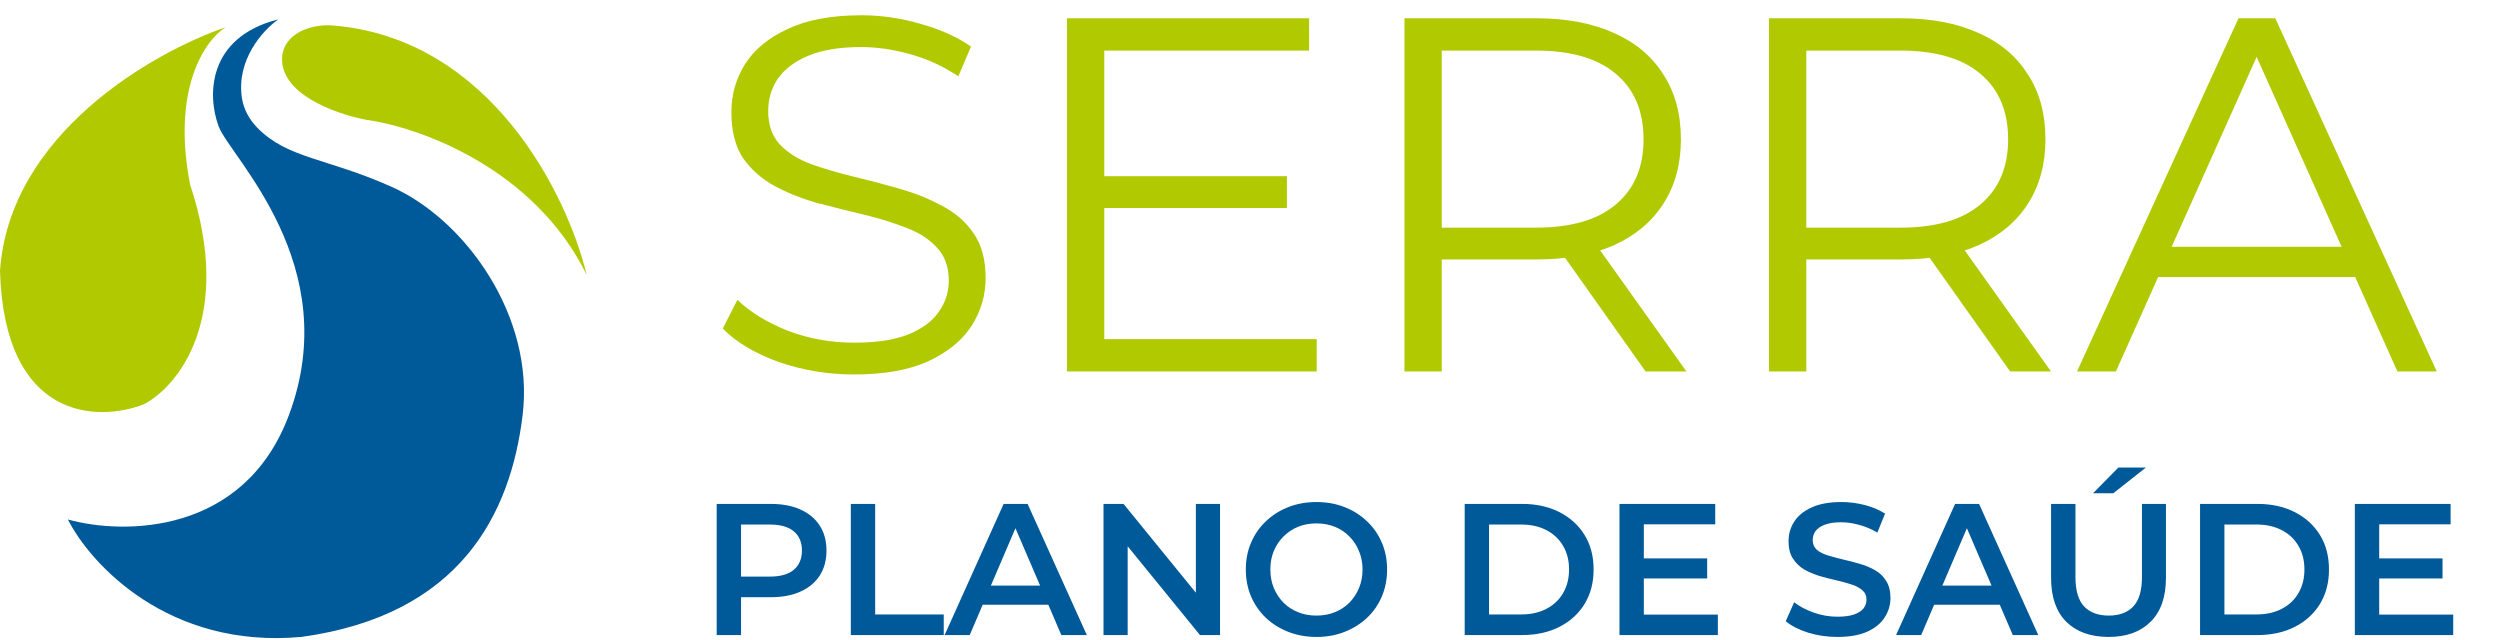
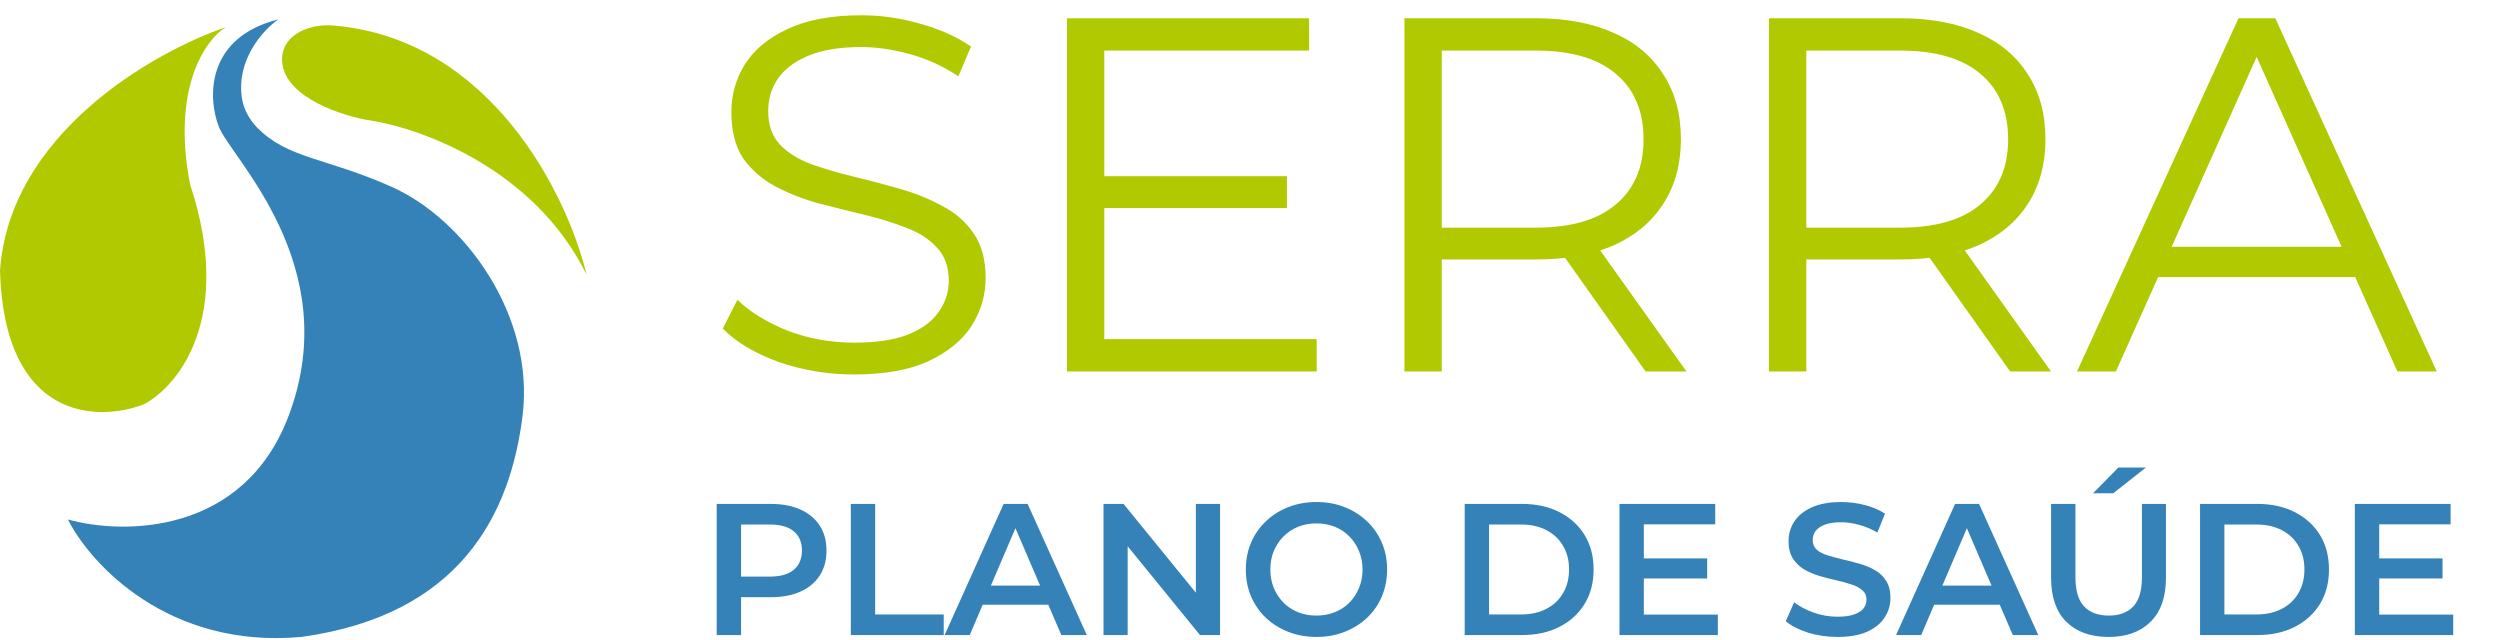
<svg xmlns="http://www.w3.org/2000/svg" width="129" height="33" viewBox="0 0 129 33" fill="none">
  <path d="M44.064 19.322C42.71 19.322 41.409 19.105 40.159 18.672C38.927 18.22 37.973 17.648 37.296 16.953L38.051 15.47C38.693 16.095 39.552 16.624 40.628 17.058C41.721 17.474 42.867 17.682 44.064 17.682C45.209 17.682 46.138 17.544 46.849 17.266C47.578 16.971 48.108 16.58 48.437 16.095C48.784 15.609 48.958 15.071 48.958 14.481C48.958 13.769 48.75 13.196 48.333 12.762C47.934 12.329 47.405 11.99 46.745 11.747C46.086 11.487 45.357 11.261 44.559 11.07C43.76 10.88 42.962 10.68 42.164 10.472C41.365 10.246 40.628 9.951 39.951 9.587C39.292 9.222 38.754 8.745 38.337 8.155C37.938 7.548 37.739 6.758 37.739 5.786C37.739 4.884 37.973 4.059 38.441 3.313C38.927 2.55 39.665 1.942 40.654 1.491C41.643 1.023 42.91 0.788 44.455 0.788C45.478 0.788 46.494 0.936 47.5 1.231C48.507 1.508 49.374 1.899 50.103 2.402L49.452 3.938C48.672 3.417 47.839 3.036 46.953 2.793C46.086 2.55 45.244 2.428 44.428 2.428C43.335 2.428 42.433 2.576 41.721 2.871C41.01 3.166 40.48 3.565 40.133 4.068C39.804 4.554 39.639 5.109 39.639 5.734C39.639 6.446 39.838 7.018 40.237 7.452C40.654 7.886 41.192 8.224 41.851 8.467C42.528 8.71 43.266 8.927 44.064 9.118C44.862 9.309 45.652 9.517 46.433 9.743C47.231 9.969 47.96 10.264 48.619 10.628C49.296 10.975 49.834 11.444 50.233 12.034C50.65 12.624 50.858 13.396 50.858 14.35C50.858 15.236 50.615 16.06 50.129 16.823C49.643 17.57 48.897 18.177 47.891 18.645C46.901 19.097 45.626 19.322 44.064 19.322ZM56.773 9.092H66.405V10.732H56.773V9.092ZM56.981 17.5H67.941V19.166H55.055V0.944H67.55V2.61H56.981V17.5ZM72.469 19.166V0.944H79.289C80.833 0.944 82.161 1.196 83.271 1.699C84.382 2.185 85.232 2.897 85.822 3.834C86.43 4.754 86.734 5.873 86.734 7.192C86.734 8.476 86.43 9.587 85.822 10.524C85.232 11.444 84.382 12.155 83.271 12.658C82.161 13.144 80.833 13.387 79.289 13.387H73.536L74.395 12.502V19.166H72.469ZM84.911 19.166L80.226 12.554H82.308L87.02 19.166H84.911ZM74.395 12.658L73.536 11.747H79.237C81.059 11.747 82.438 11.348 83.376 10.55C84.33 9.752 84.807 8.632 84.807 7.192C84.807 5.734 84.33 4.606 83.376 3.808C82.438 3.01 81.059 2.61 79.237 2.61H73.536L74.395 1.699V12.658ZM91.28 19.166V0.944H98.1C99.645 0.944 100.972 1.196 102.083 1.699C103.194 2.185 104.044 2.897 104.634 3.834C105.241 4.754 105.545 5.873 105.545 7.192C105.545 8.476 105.241 9.587 104.634 10.524C104.044 11.444 103.194 12.155 102.083 12.658C100.972 13.144 99.645 13.387 98.1 13.387H92.347L93.206 12.502V19.166H91.28ZM103.723 19.166L99.037 12.554H101.12L105.831 19.166H103.723ZM93.206 12.658L92.347 11.747H98.048C99.87 11.747 101.25 11.348 102.187 10.55C103.141 9.752 103.619 8.632 103.619 7.192C103.619 5.734 103.141 4.606 102.187 3.808C101.25 3.01 99.87 2.61 98.048 2.61H92.347L93.206 1.699V12.658ZM107.176 19.166L115.506 0.944H117.406L125.736 19.166H123.706L116.053 2.064H116.833L109.18 19.166H107.176ZM110.456 14.298L111.029 12.736H121.623L122.196 14.298H110.456Z" fill="#B1C900" />
-   <path d="M36.981 32.769V26.002H39.766C40.365 26.002 40.877 26.098 41.303 26.292C41.735 26.485 42.067 26.762 42.299 27.123C42.531 27.484 42.647 27.913 42.647 28.409C42.647 28.905 42.531 29.334 42.299 29.695C42.067 30.056 41.735 30.333 41.303 30.526C40.877 30.72 40.365 30.816 39.766 30.816H37.677L38.238 30.227V32.769H36.981ZM38.238 30.362L37.677 29.753H39.708C40.262 29.753 40.678 29.637 40.955 29.405C41.238 29.166 41.38 28.834 41.38 28.409C41.38 27.977 41.238 27.645 40.955 27.413C40.678 27.181 40.262 27.065 39.708 27.065H37.677L38.238 26.446V30.362ZM43.902 32.769V26.002H45.159V31.706H48.697V32.769H43.902ZM48.742 32.769L51.787 26.002H53.025L56.08 32.769H54.765L52.145 26.669H52.648L50.037 32.769H48.742ZM50.144 31.203L50.482 30.217H54.136L54.475 31.203H50.144ZM56.941 32.769V26.002H57.975L62.219 31.213H61.707V26.002H62.954V32.769H61.919L57.675 27.558H58.188V32.769H56.941ZM67.939 32.866C67.41 32.866 66.923 32.779 66.479 32.605C66.034 32.431 65.647 32.189 65.319 31.88C64.99 31.564 64.735 31.197 64.555 30.778C64.374 30.352 64.284 29.888 64.284 29.386C64.284 28.883 64.374 28.422 64.555 28.003C64.735 27.578 64.99 27.21 65.319 26.901C65.647 26.585 66.034 26.34 66.479 26.166C66.923 25.992 67.407 25.905 67.929 25.905C68.457 25.905 68.941 25.992 69.379 26.166C69.824 26.34 70.21 26.585 70.539 26.901C70.868 27.21 71.123 27.578 71.303 28.003C71.484 28.422 71.574 28.883 71.574 29.386C71.574 29.888 71.484 30.352 71.303 30.778C71.123 31.203 70.868 31.57 70.539 31.88C70.21 32.189 69.824 32.431 69.379 32.605C68.941 32.779 68.461 32.866 67.939 32.866ZM67.929 31.764C68.27 31.764 68.586 31.706 68.876 31.59C69.166 31.474 69.418 31.309 69.63 31.097C69.843 30.878 70.007 30.626 70.124 30.343C70.246 30.053 70.307 29.734 70.307 29.386C70.307 29.038 70.246 28.722 70.124 28.438C70.007 28.148 69.843 27.897 69.63 27.684C69.418 27.465 69.166 27.297 68.876 27.181C68.586 27.065 68.27 27.007 67.929 27.007C67.587 27.007 67.272 27.065 66.981 27.181C66.698 27.297 66.446 27.465 66.227 27.684C66.015 27.897 65.847 28.148 65.725 28.438C65.609 28.722 65.55 29.038 65.55 29.386C65.55 29.727 65.609 30.043 65.725 30.333C65.847 30.623 66.015 30.878 66.227 31.097C66.44 31.309 66.691 31.474 66.981 31.59C67.272 31.706 67.587 31.764 67.929 31.764ZM75.578 32.769V26.002H78.536C79.271 26.002 79.916 26.143 80.47 26.427C81.024 26.711 81.456 27.104 81.765 27.607C82.075 28.109 82.23 28.702 82.23 29.386C82.23 30.062 82.075 30.655 81.765 31.164C81.456 31.667 81.024 32.06 80.47 32.344C79.916 32.627 79.271 32.769 78.536 32.769H75.578ZM76.835 31.706H78.478C78.987 31.706 79.426 31.609 79.793 31.416C80.167 31.222 80.454 30.952 80.654 30.604C80.86 30.256 80.963 29.85 80.963 29.386C80.963 28.915 80.86 28.509 80.654 28.167C80.454 27.819 80.167 27.549 79.793 27.355C79.426 27.162 78.987 27.065 78.478 27.065H76.835V31.706ZM84.725 28.815H88.09V29.85H84.725V28.815ZM84.822 31.715H88.641V32.769H83.565V26.002H88.506V27.055H84.822V31.715ZM94.812 32.866C94.284 32.866 93.778 32.792 93.294 32.644C92.811 32.489 92.427 32.292 92.144 32.054L92.579 31.077C92.849 31.29 93.185 31.467 93.584 31.609C93.984 31.751 94.393 31.822 94.812 31.822C95.167 31.822 95.453 31.783 95.672 31.706C95.892 31.628 96.053 31.525 96.156 31.396C96.259 31.261 96.311 31.11 96.311 30.942C96.311 30.736 96.237 30.572 96.088 30.449C95.94 30.32 95.747 30.22 95.508 30.149C95.276 30.072 95.015 30.001 94.725 29.937C94.441 29.872 94.155 29.798 93.865 29.714C93.581 29.624 93.32 29.511 93.082 29.376C92.849 29.234 92.659 29.047 92.511 28.815C92.363 28.583 92.289 28.287 92.289 27.926C92.289 27.558 92.385 27.223 92.579 26.92C92.778 26.611 93.078 26.366 93.478 26.185C93.884 25.998 94.396 25.905 95.015 25.905C95.421 25.905 95.824 25.957 96.224 26.06C96.623 26.163 96.971 26.311 97.268 26.504L96.871 27.481C96.568 27.3 96.256 27.168 95.933 27.084C95.611 26.994 95.302 26.949 95.005 26.949C94.657 26.949 94.374 26.991 94.155 27.075C93.942 27.159 93.784 27.268 93.681 27.404C93.584 27.539 93.536 27.694 93.536 27.868C93.536 28.074 93.607 28.241 93.749 28.37C93.897 28.493 94.087 28.59 94.319 28.66C94.558 28.731 94.822 28.802 95.112 28.873C95.402 28.938 95.689 29.012 95.972 29.096C96.262 29.179 96.523 29.289 96.755 29.424C96.994 29.559 97.184 29.743 97.326 29.975C97.474 30.207 97.548 30.501 97.548 30.855C97.548 31.216 97.448 31.551 97.248 31.86C97.055 32.163 96.755 32.408 96.349 32.595C95.943 32.776 95.431 32.866 94.812 32.866ZM97.837 32.769L100.883 26.002H102.12L105.175 32.769H103.86L101.24 26.669H101.743L99.133 32.769H97.837ZM99.239 31.203L99.578 30.217H103.232L103.57 31.203H99.239ZM108.804 32.866C107.876 32.866 107.148 32.605 106.619 32.083C106.097 31.561 105.836 30.807 105.836 29.821V26.002H107.093V29.772C107.093 30.468 107.241 30.974 107.538 31.29C107.841 31.606 108.266 31.764 108.814 31.764C109.362 31.764 109.784 31.606 110.081 31.29C110.377 30.974 110.525 30.468 110.525 29.772V26.002H111.763V29.821C111.763 30.807 111.499 31.561 110.97 32.083C110.448 32.605 109.726 32.866 108.804 32.866ZM108.002 25.451L109.307 24.126H110.728L109.046 25.451H108.002ZM113.523 32.769V26.002H116.481C117.216 26.002 117.861 26.143 118.415 26.427C118.969 26.711 119.401 27.104 119.711 27.607C120.02 28.109 120.175 28.702 120.175 29.386C120.175 30.062 120.02 30.655 119.711 31.164C119.401 31.667 118.969 32.06 118.415 32.344C117.861 32.627 117.216 32.769 116.481 32.769H113.523ZM114.78 31.706H116.423C116.933 31.706 117.371 31.609 117.738 31.416C118.112 31.222 118.399 30.952 118.599 30.604C118.805 30.256 118.908 29.85 118.908 29.386C118.908 28.915 118.805 28.509 118.599 28.167C118.399 27.819 118.112 27.549 117.738 27.355C117.371 27.162 116.933 27.065 116.423 27.065H114.78V31.706ZM122.671 28.815H126.035V29.85H122.671V28.815ZM122.767 31.715H126.586V32.769H121.51V26.002H126.451V27.055H122.767V31.715Z" fill="#005998" />
+   <path d="M36.981 32.769V26.002H39.766C40.365 26.002 40.877 26.098 41.303 26.292C41.735 26.485 42.067 26.762 42.299 27.123C42.531 27.484 42.647 27.913 42.647 28.409C42.647 28.905 42.531 29.334 42.299 29.695C42.067 30.056 41.735 30.333 41.303 30.526C40.877 30.72 40.365 30.816 39.766 30.816H37.677L38.238 30.227V32.769H36.981ZM38.238 30.362L37.677 29.753H39.708C40.262 29.753 40.678 29.637 40.955 29.405C41.238 29.166 41.38 28.834 41.38 28.409C41.38 27.977 41.238 27.645 40.955 27.413C40.678 27.181 40.262 27.065 39.708 27.065H37.677L38.238 26.446V30.362ZM43.902 32.769V26.002H45.159V31.706H48.697V32.769H43.902ZM48.742 32.769L51.787 26.002H53.025L56.08 32.769H54.765L52.145 26.669H52.648L50.037 32.769H48.742ZM50.144 31.203L50.482 30.217H54.136L54.475 31.203H50.144ZM56.941 32.769V26.002H57.975L62.219 31.213H61.707V26.002H62.954V32.769H61.919L57.675 27.558H58.188V32.769H56.941ZM67.939 32.866C67.41 32.866 66.923 32.779 66.479 32.605C66.034 32.431 65.647 32.189 65.319 31.88C64.99 31.564 64.735 31.197 64.555 30.778C64.374 30.352 64.284 29.888 64.284 29.386C64.284 28.883 64.374 28.422 64.555 28.003C64.735 27.578 64.99 27.21 65.319 26.901C65.647 26.585 66.034 26.34 66.479 26.166C66.923 25.992 67.407 25.905 67.929 25.905C68.457 25.905 68.941 25.992 69.379 26.166C69.824 26.34 70.21 26.585 70.539 26.901C70.868 27.21 71.123 27.578 71.303 28.003C71.484 28.422 71.574 28.883 71.574 29.386C71.574 29.888 71.484 30.352 71.303 30.778C71.123 31.203 70.868 31.57 70.539 31.88C70.21 32.189 69.824 32.431 69.379 32.605C68.941 32.779 68.461 32.866 67.939 32.866ZM67.929 31.764C68.27 31.764 68.586 31.706 68.876 31.59C69.166 31.474 69.418 31.309 69.63 31.097C69.843 30.878 70.007 30.626 70.124 30.343C70.246 30.053 70.307 29.734 70.307 29.386C70.307 29.038 70.246 28.722 70.124 28.438C70.007 28.148 69.843 27.897 69.63 27.684C69.418 27.465 69.166 27.297 68.876 27.181C68.586 27.065 68.27 27.007 67.929 27.007C67.587 27.007 67.272 27.065 66.981 27.181C66.698 27.297 66.446 27.465 66.227 27.684C66.015 27.897 65.847 28.148 65.725 28.438C65.609 28.722 65.55 29.038 65.55 29.386C65.55 29.727 65.609 30.043 65.725 30.333C65.847 30.623 66.015 30.878 66.227 31.097C66.44 31.309 66.691 31.474 66.981 31.59C67.272 31.706 67.587 31.764 67.929 31.764ZM75.578 32.769V26.002H78.536C79.271 26.002 79.916 26.143 80.47 26.427C81.024 26.711 81.456 27.104 81.765 27.607C82.075 28.109 82.23 28.702 82.23 29.386C82.23 30.062 82.075 30.655 81.765 31.164C81.456 31.667 81.024 32.06 80.47 32.344C79.916 32.627 79.271 32.769 78.536 32.769H75.578ZM76.835 31.706H78.478C78.987 31.706 79.426 31.609 79.793 31.416C80.167 31.222 80.454 30.952 80.654 30.604C80.86 30.256 80.963 29.85 80.963 29.386C80.963 28.915 80.86 28.509 80.654 28.167C80.454 27.819 80.167 27.549 79.793 27.355C79.426 27.162 78.987 27.065 78.478 27.065H76.835V31.706ZM84.725 28.815H88.09V29.85H84.725V28.815ZM84.822 31.715H88.641V32.769H83.565V26.002H88.506V27.055H84.822V31.715ZM94.812 32.866C94.284 32.866 93.778 32.792 93.294 32.644C92.811 32.489 92.427 32.292 92.144 32.054L92.579 31.077C92.849 31.29 93.185 31.467 93.584 31.609C93.984 31.751 94.393 31.822 94.812 31.822C95.167 31.822 95.453 31.783 95.672 31.706C95.892 31.628 96.053 31.525 96.156 31.396C96.259 31.261 96.311 31.11 96.311 30.942C96.311 30.736 96.237 30.572 96.088 30.449C95.94 30.32 95.747 30.22 95.508 30.149C95.276 30.072 95.015 30.001 94.725 29.937C94.441 29.872 94.155 29.798 93.865 29.714C93.581 29.624 93.32 29.511 93.082 29.376C92.849 29.234 92.659 29.047 92.511 28.815C92.363 28.583 92.289 28.287 92.289 27.926C92.289 27.558 92.385 27.223 92.579 26.92C92.778 26.611 93.078 26.366 93.478 26.185C93.884 25.998 94.396 25.905 95.015 25.905C95.421 25.905 95.824 25.957 96.224 26.06C96.623 26.163 96.971 26.311 97.268 26.504L96.871 27.481C96.568 27.3 96.256 27.168 95.933 27.084C95.611 26.994 95.302 26.949 95.005 26.949C94.657 26.949 94.374 26.991 94.155 27.075C93.942 27.159 93.784 27.268 93.681 27.404C93.584 27.539 93.536 27.694 93.536 27.868C93.536 28.074 93.607 28.241 93.749 28.37C93.897 28.493 94.087 28.59 94.319 28.66C94.558 28.731 94.822 28.802 95.112 28.873C95.402 28.938 95.689 29.012 95.972 29.096C96.262 29.179 96.523 29.289 96.755 29.424C96.994 29.559 97.184 29.743 97.326 29.975C97.474 30.207 97.548 30.501 97.548 30.855C97.548 31.216 97.448 31.551 97.248 31.86C97.055 32.163 96.755 32.408 96.349 32.595C95.943 32.776 95.431 32.866 94.812 32.866ZM97.837 32.769L100.883 26.002H102.12L105.175 32.769H103.86L101.24 26.669H101.743L99.133 32.769H97.837ZM99.239 31.203L99.578 30.217H103.232L103.57 31.203H99.239ZM108.804 32.866C107.876 32.866 107.148 32.605 106.619 32.083C106.097 31.561 105.836 30.807 105.836 29.821V26.002H107.093V29.772C107.093 30.468 107.241 30.974 107.538 31.29C107.841 31.606 108.266 31.764 108.814 31.764C109.362 31.764 109.784 31.606 110.081 31.29C110.377 30.974 110.525 30.468 110.525 29.772V26.002H111.763V29.821C111.763 30.807 111.499 31.561 110.97 32.083C110.448 32.605 109.726 32.866 108.804 32.866ZM108.002 25.451L109.307 24.126H110.728L109.046 25.451H108.002ZM113.523 32.769V26.002H116.481C117.216 26.002 117.861 26.143 118.415 26.427C118.969 26.711 119.401 27.104 119.711 27.607C120.02 28.109 120.175 28.702 120.175 29.386C120.175 30.062 120.02 30.655 119.711 31.164C119.401 31.667 118.969 32.06 118.415 32.344C117.861 32.627 117.216 32.769 116.481 32.769H113.523ZM114.78 31.706H116.423C116.933 31.706 117.371 31.609 117.738 31.416C118.112 31.222 118.399 30.952 118.599 30.604C118.805 30.256 118.908 29.85 118.908 29.386C118.908 28.915 118.805 28.509 118.599 28.167C118.399 27.819 118.112 27.549 117.738 27.355C117.371 27.162 116.933 27.065 116.423 27.065H114.78V31.706ZM122.671 28.815H126.035V29.85H122.671V28.815ZM122.767 31.715H126.586V32.769H121.51V26.002H126.451V27.055H122.767V31.715Z" fill="#3582B8" />
  <path d="M17.172 1.314C25.274 1.974 29.259 9.983 30.272 14.185C27.566 8.647 21.56 6.542 18.896 6.182C17.16 5.847 14.43 4.794 14.559 2.934C14.639 1.762 16.001 1.219 17.172 1.314Z" fill="#B1C900" />
-   <path d="M12.485 5.069C12.182 3.109 13.542 1.575 14.361 1C10.692 1.922 10.685 4.948 11.288 6.533C11.891 8.119 17.812 13.668 14.906 21.426C12.582 27.632 6.336 27.598 3.504 26.805C4.655 29.089 8.679 33.499 15.564 32.864C23.732 31.732 26.341 26.556 26.967 21.426C27.592 16.296 23.991 11.336 20.224 9.648C16.867 8.143 14.838 8.196 13.27 6.583C12.866 6.167 12.573 5.642 12.485 5.069Z" fill="#005998" />
+   <path d="M12.485 5.069C12.182 3.109 13.542 1.575 14.361 1C10.692 1.922 10.685 4.948 11.288 6.533C11.891 8.119 17.812 13.668 14.906 21.426C12.582 27.632 6.336 27.598 3.504 26.805C4.655 29.089 8.679 33.499 15.564 32.864C23.732 31.732 26.341 26.556 26.967 21.426C27.592 16.296 23.991 11.336 20.224 9.648C16.867 8.143 14.838 8.196 13.27 6.583C12.866 6.167 12.573 5.642 12.485 5.069Z" fill="#3582B8" />
  <path d="M7.415 20.864C5.037 21.785 0.225 21.698 -3.05176e-05 13.98C0.478 6.946 7.822 2.723 11.648 1.403C10.628 2.024 8.833 4.517 9.809 9.52C12.099 16.423 9.167 19.959 7.415 20.864Z" fill="#B1C900" />
</svg>
